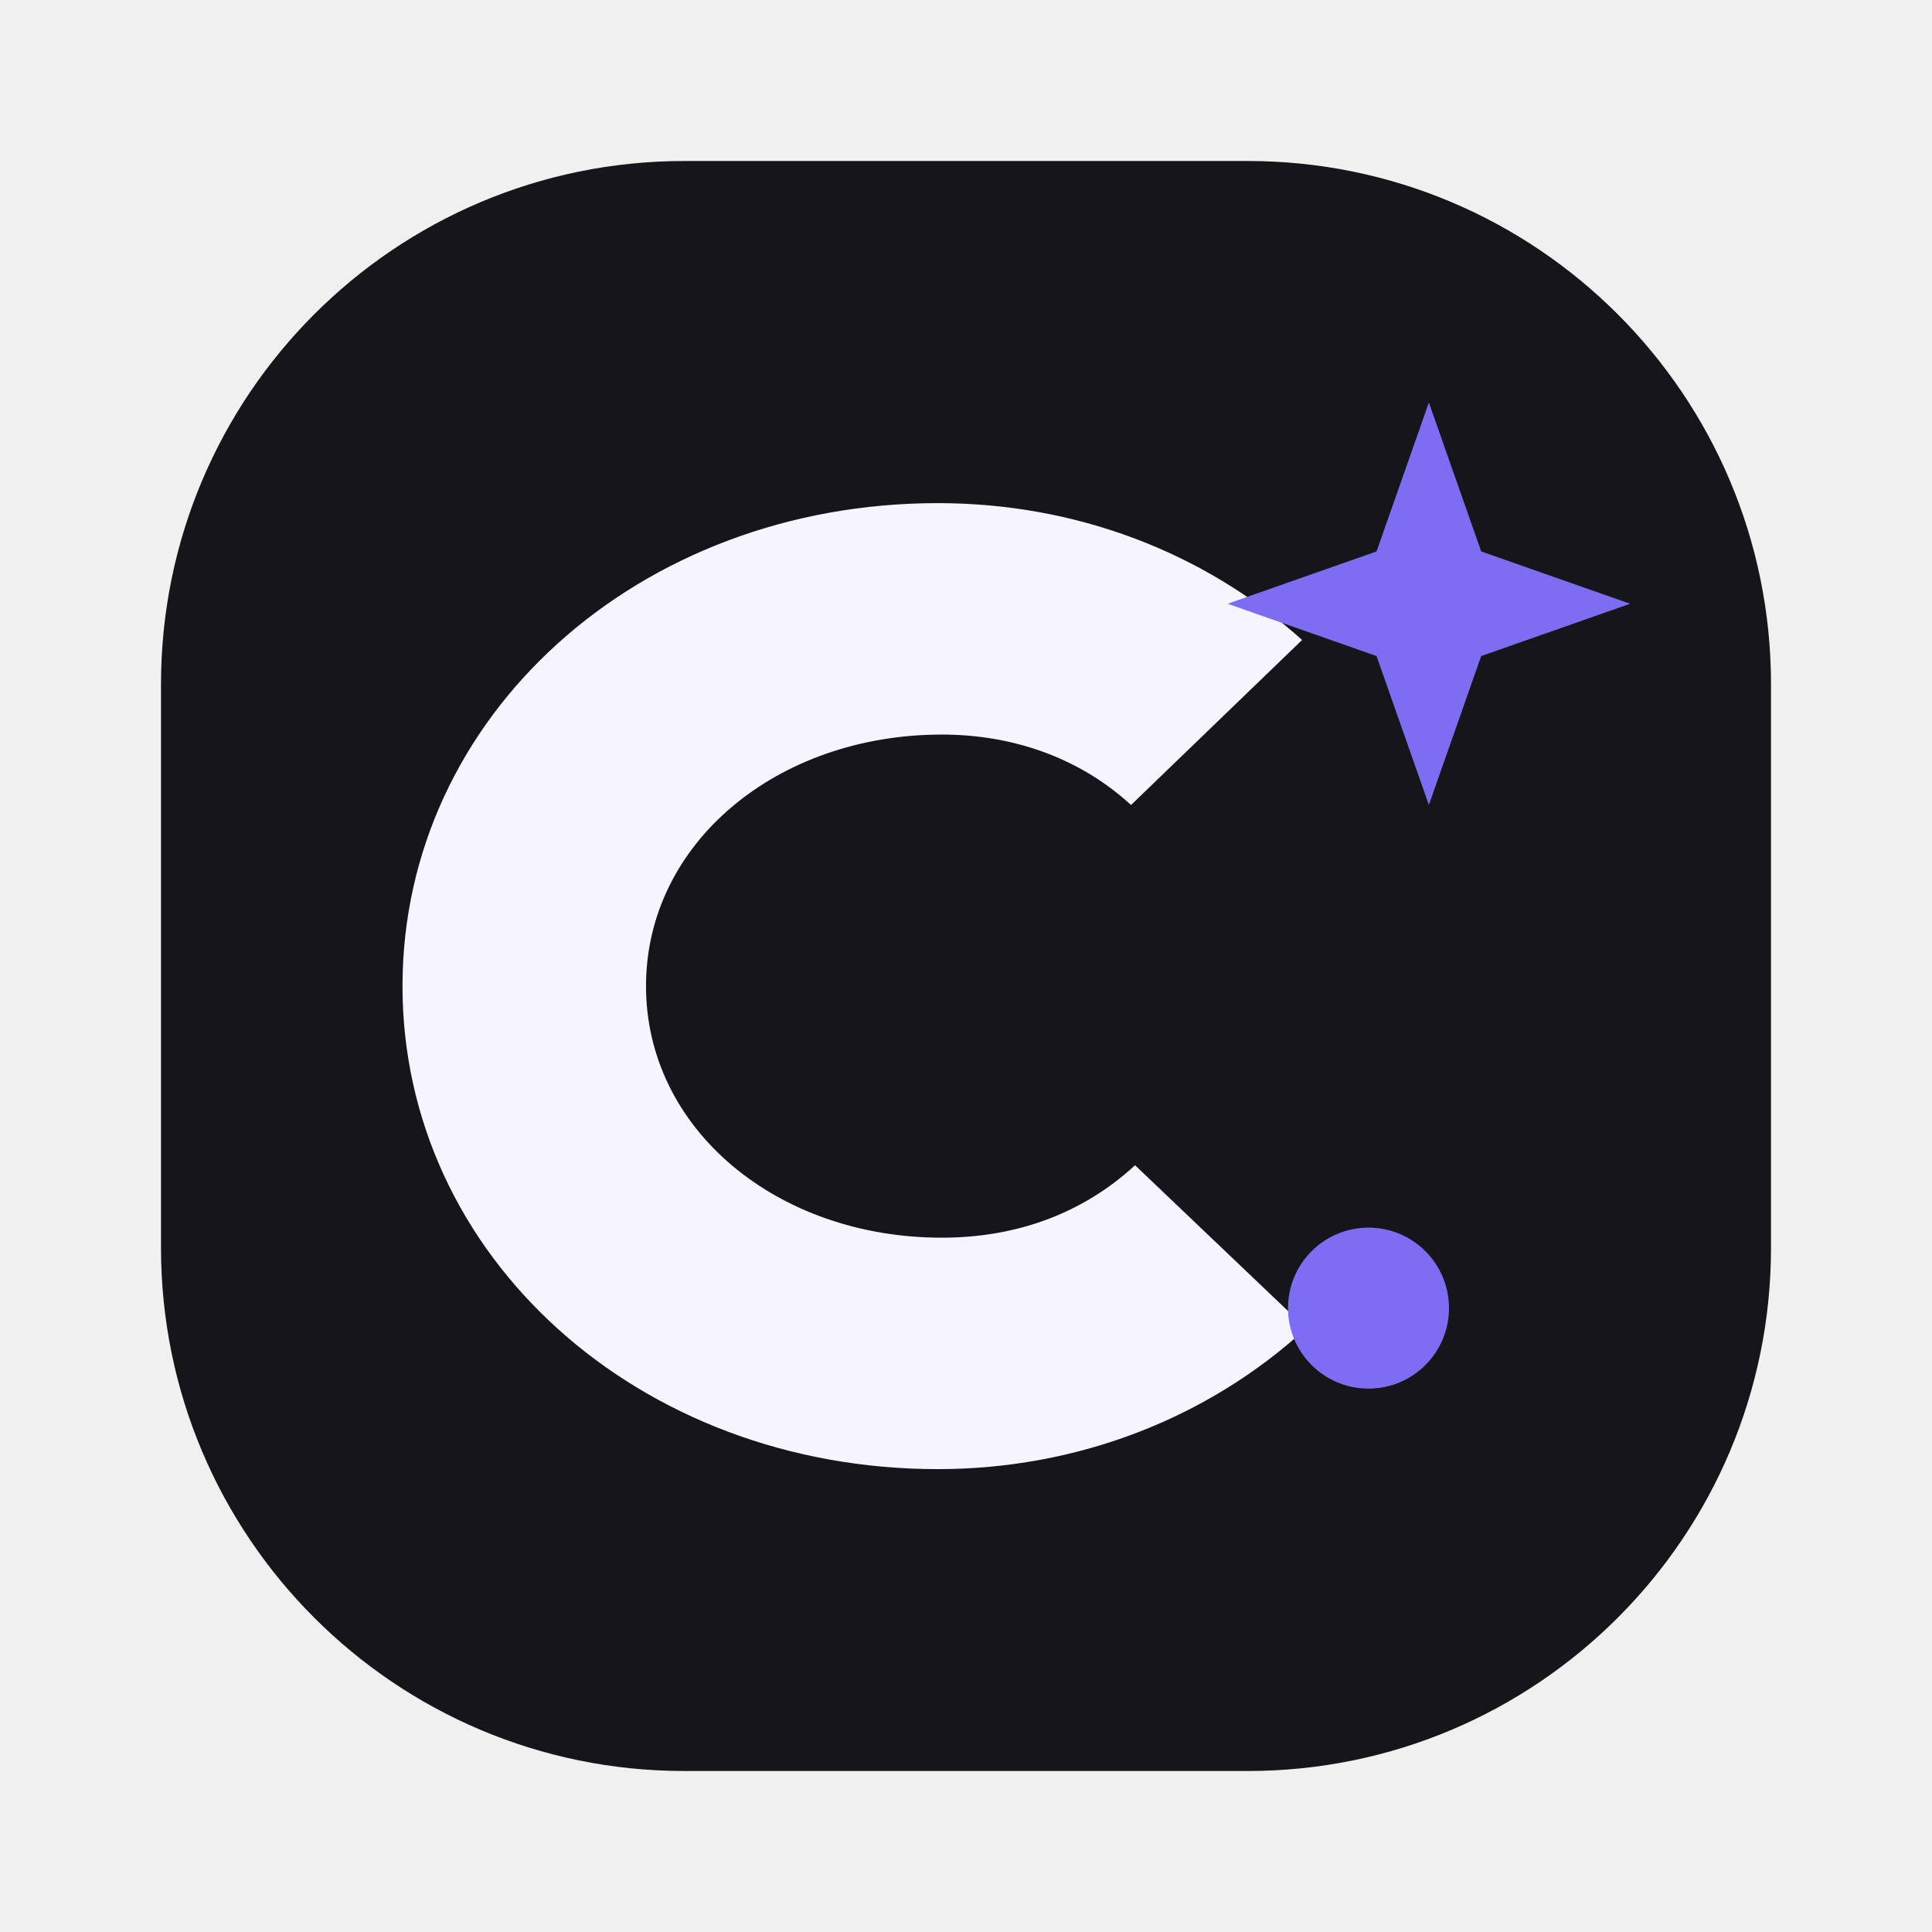
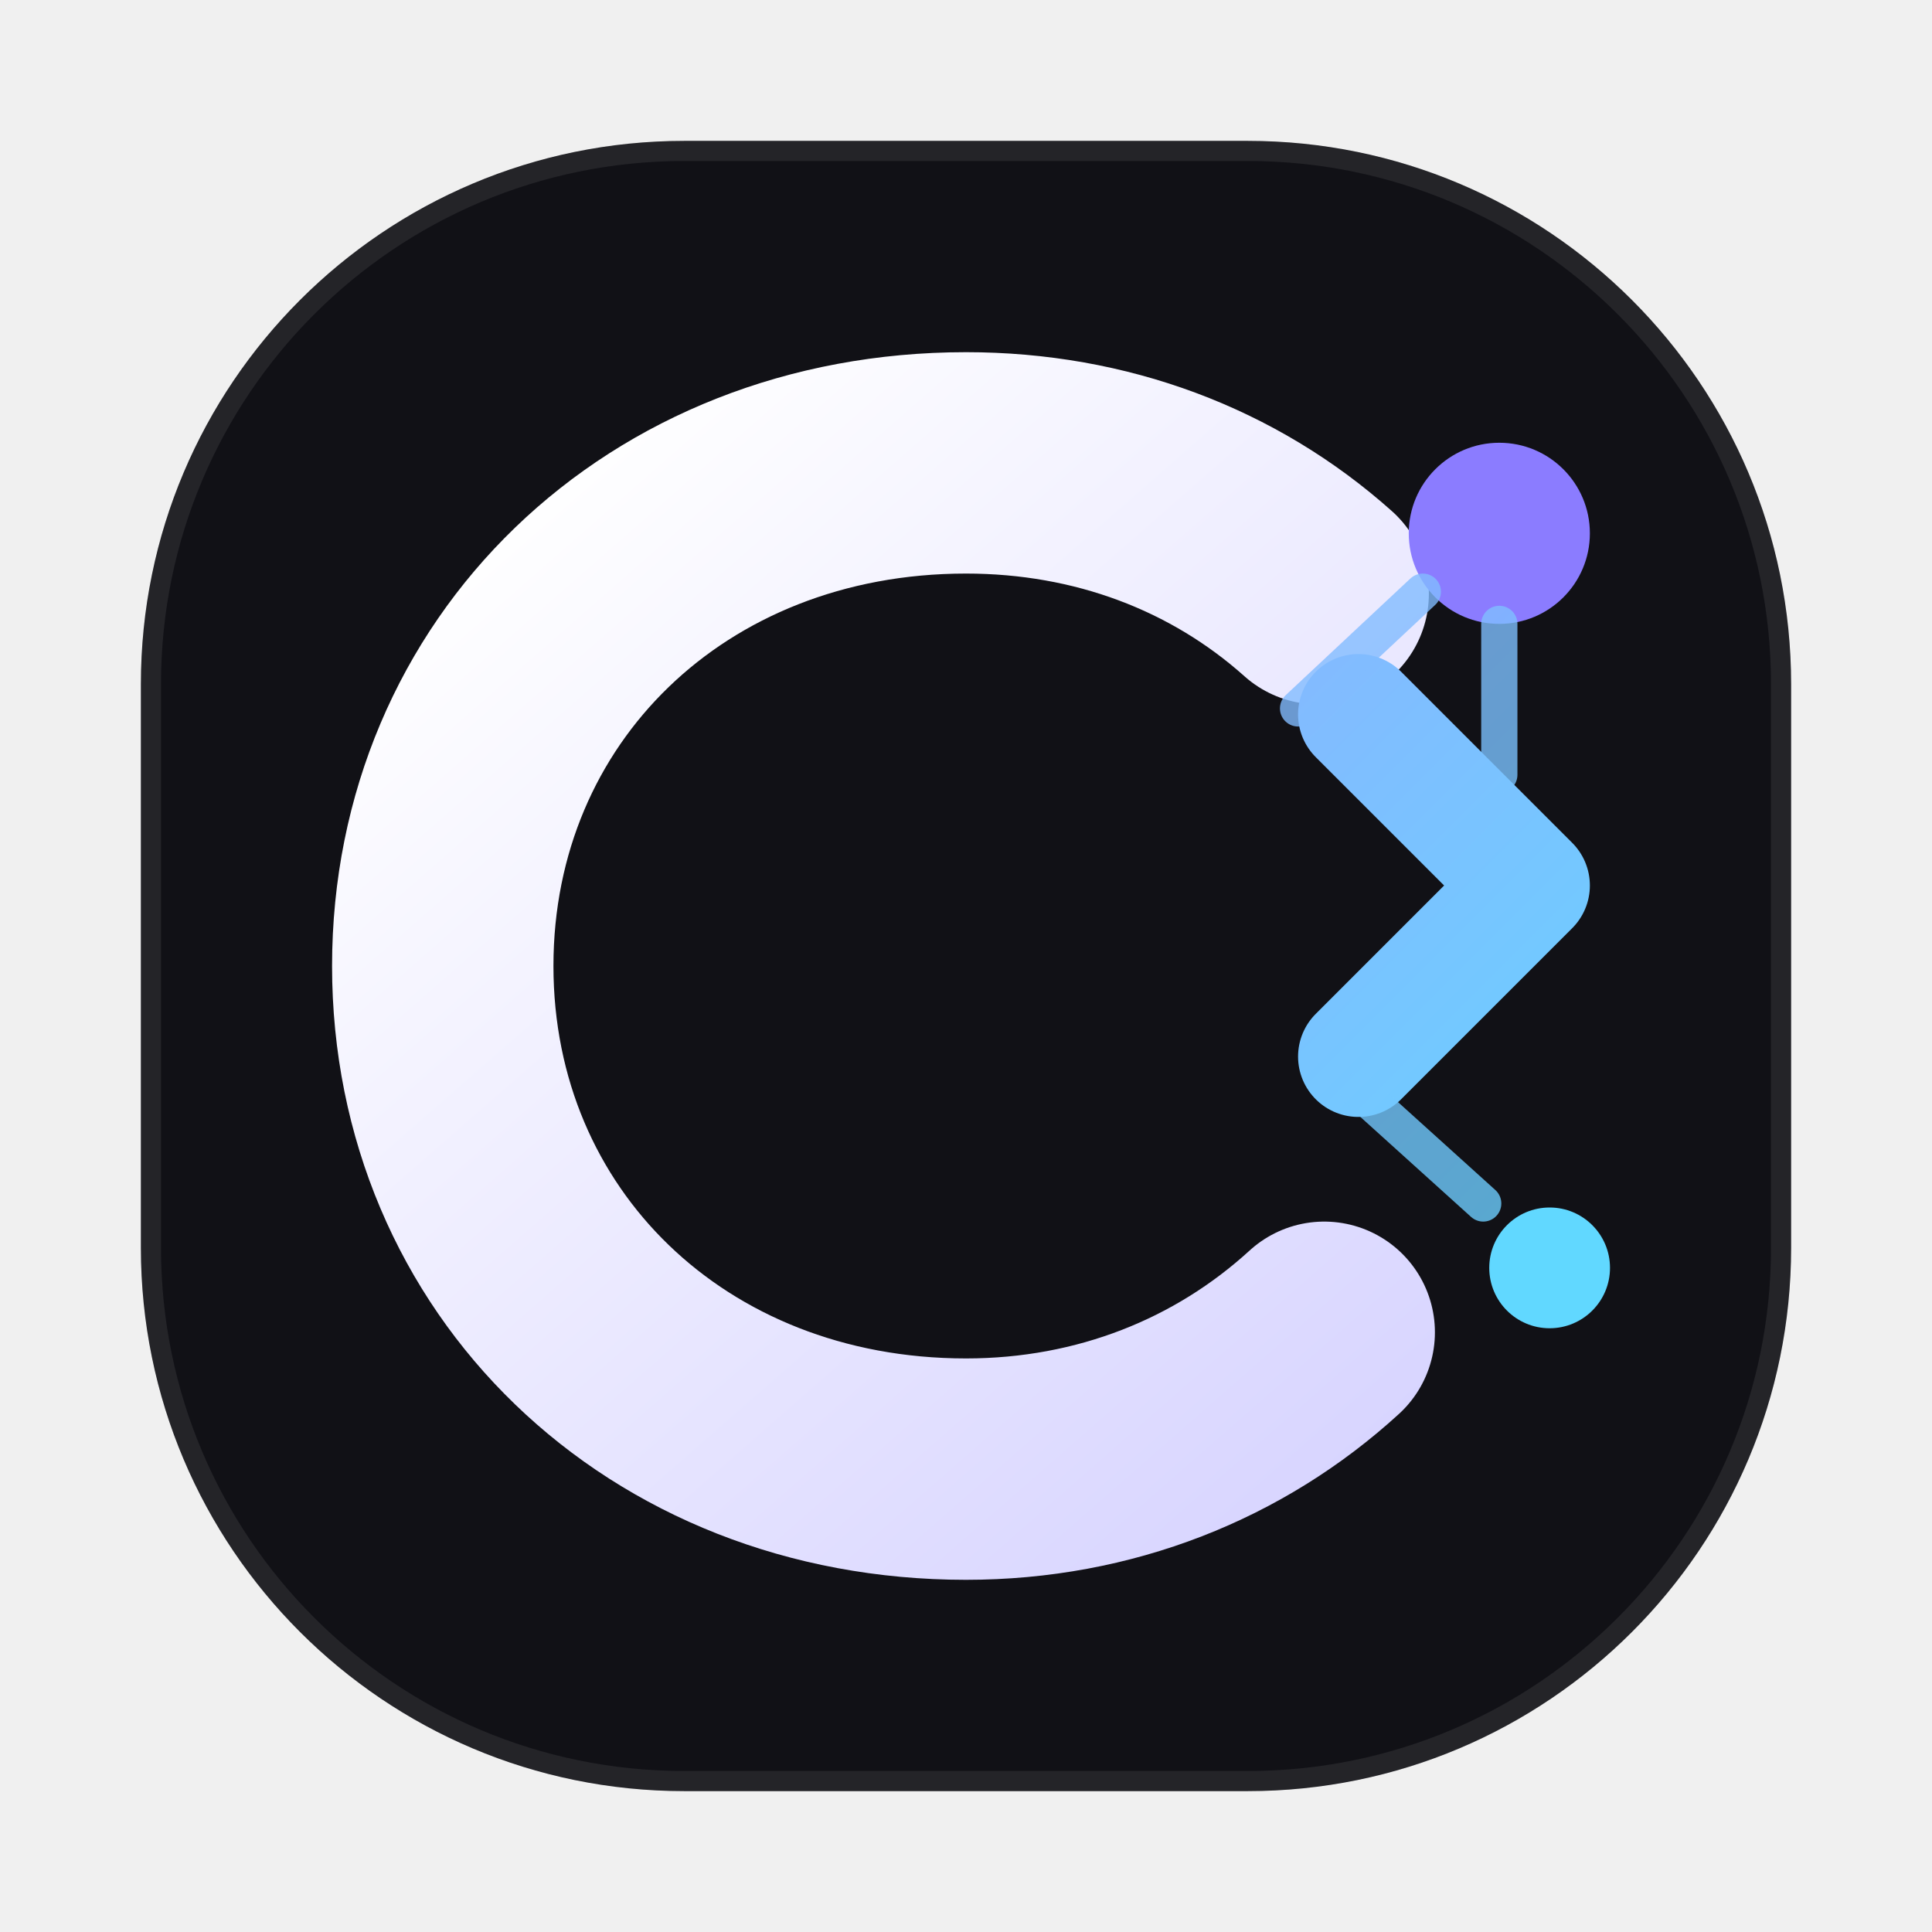
<svg xmlns="http://www.w3.org/2000/svg" width="96" height="96" viewBox="0 0 96 96" fill="none">
-   <rect x="8" y="8" width="80" height="80" rx="26" fill="#15151A" />
-   <path d="M64.7 31.8C59.8 27.4 53.4 25 46.6 25C31.7 25 20 35.6 20 49C20 62.4 31.7 73 46.6 73C53.5 73 60 70.5 64.9 66L56.4 57.9C53.8 60.3 50.5 61.5 46.8 61.5C38.6 61.5 32.1 56.1 32.1 49C32.1 41.9 38.6 36.5 46.8 36.5C50.4 36.5 53.7 37.7 56.2 40L64.7 31.8Z" fill="#F6F5FF" />
-   <path d="M71 20L73.6 27.4L81 30L73.6 32.6L71 40L68.4 32.6L61 30L68.4 27.4L71 20Z" fill="#7C6DF2" />
-   <circle cx="68" cy="65" r="4" fill="#7C6DF2" />
+   <defs>
+     <linearGradient id="coraA" x1="18" y1="20" x2="76" y2="78" gradientUnits="userSpaceOnUse">
+       <stop stop-color="#A79BFF" />
+       <stop offset="1" stop-color="#61D8FF" />
+     </linearGradient>
+     <linearGradient id="coraB" x1="26" y1="24" x2="68" y2="72" gradientUnits="userSpaceOnUse">
+       <stop stop-color="#FFFFFF" />
+       <stop offset="1" stop-color="#D8D5FF" />
+     </linearGradient>
+   </defs>
+   <rect x="7" y="7" width="82" height="82" rx="27" fill="#111116" />
+   <rect x="7.5" y="7.5" width="81" height="81" rx="26.5" stroke="#FFFFFF" stroke-opacity=".08" />
+   <path d="M65.5 29.5C60.8 25.3 54.7 23 48 23C33.1 23 22 33.8 22 48C22 62.2 33.1 73 48 73C54.9 73 61.1 70.5 65.8 66.2" stroke="url(#coraB)" stroke-width="11" stroke-linecap="round" />
+   <path d="M67.5 35.5L76 44L67.5 52.5" stroke="url(#coraA)" stroke-width="6" stroke-linecap="round" stroke-linejoin="round" />
+   <circle cx="74.5" cy="26.5" r="4.5" fill="#8B7CFF" />
+   <circle cx="77" cy="63" r="3" fill="#61D8FF" />
+   <path d="M70.7 29.4L64.5 35.2M74.5 31V38.5M73.7 59.8L67.5 54.2" stroke="url(#coraA)" stroke-width="1.8" stroke-linecap="round" opacity=".8" />
</svg>
